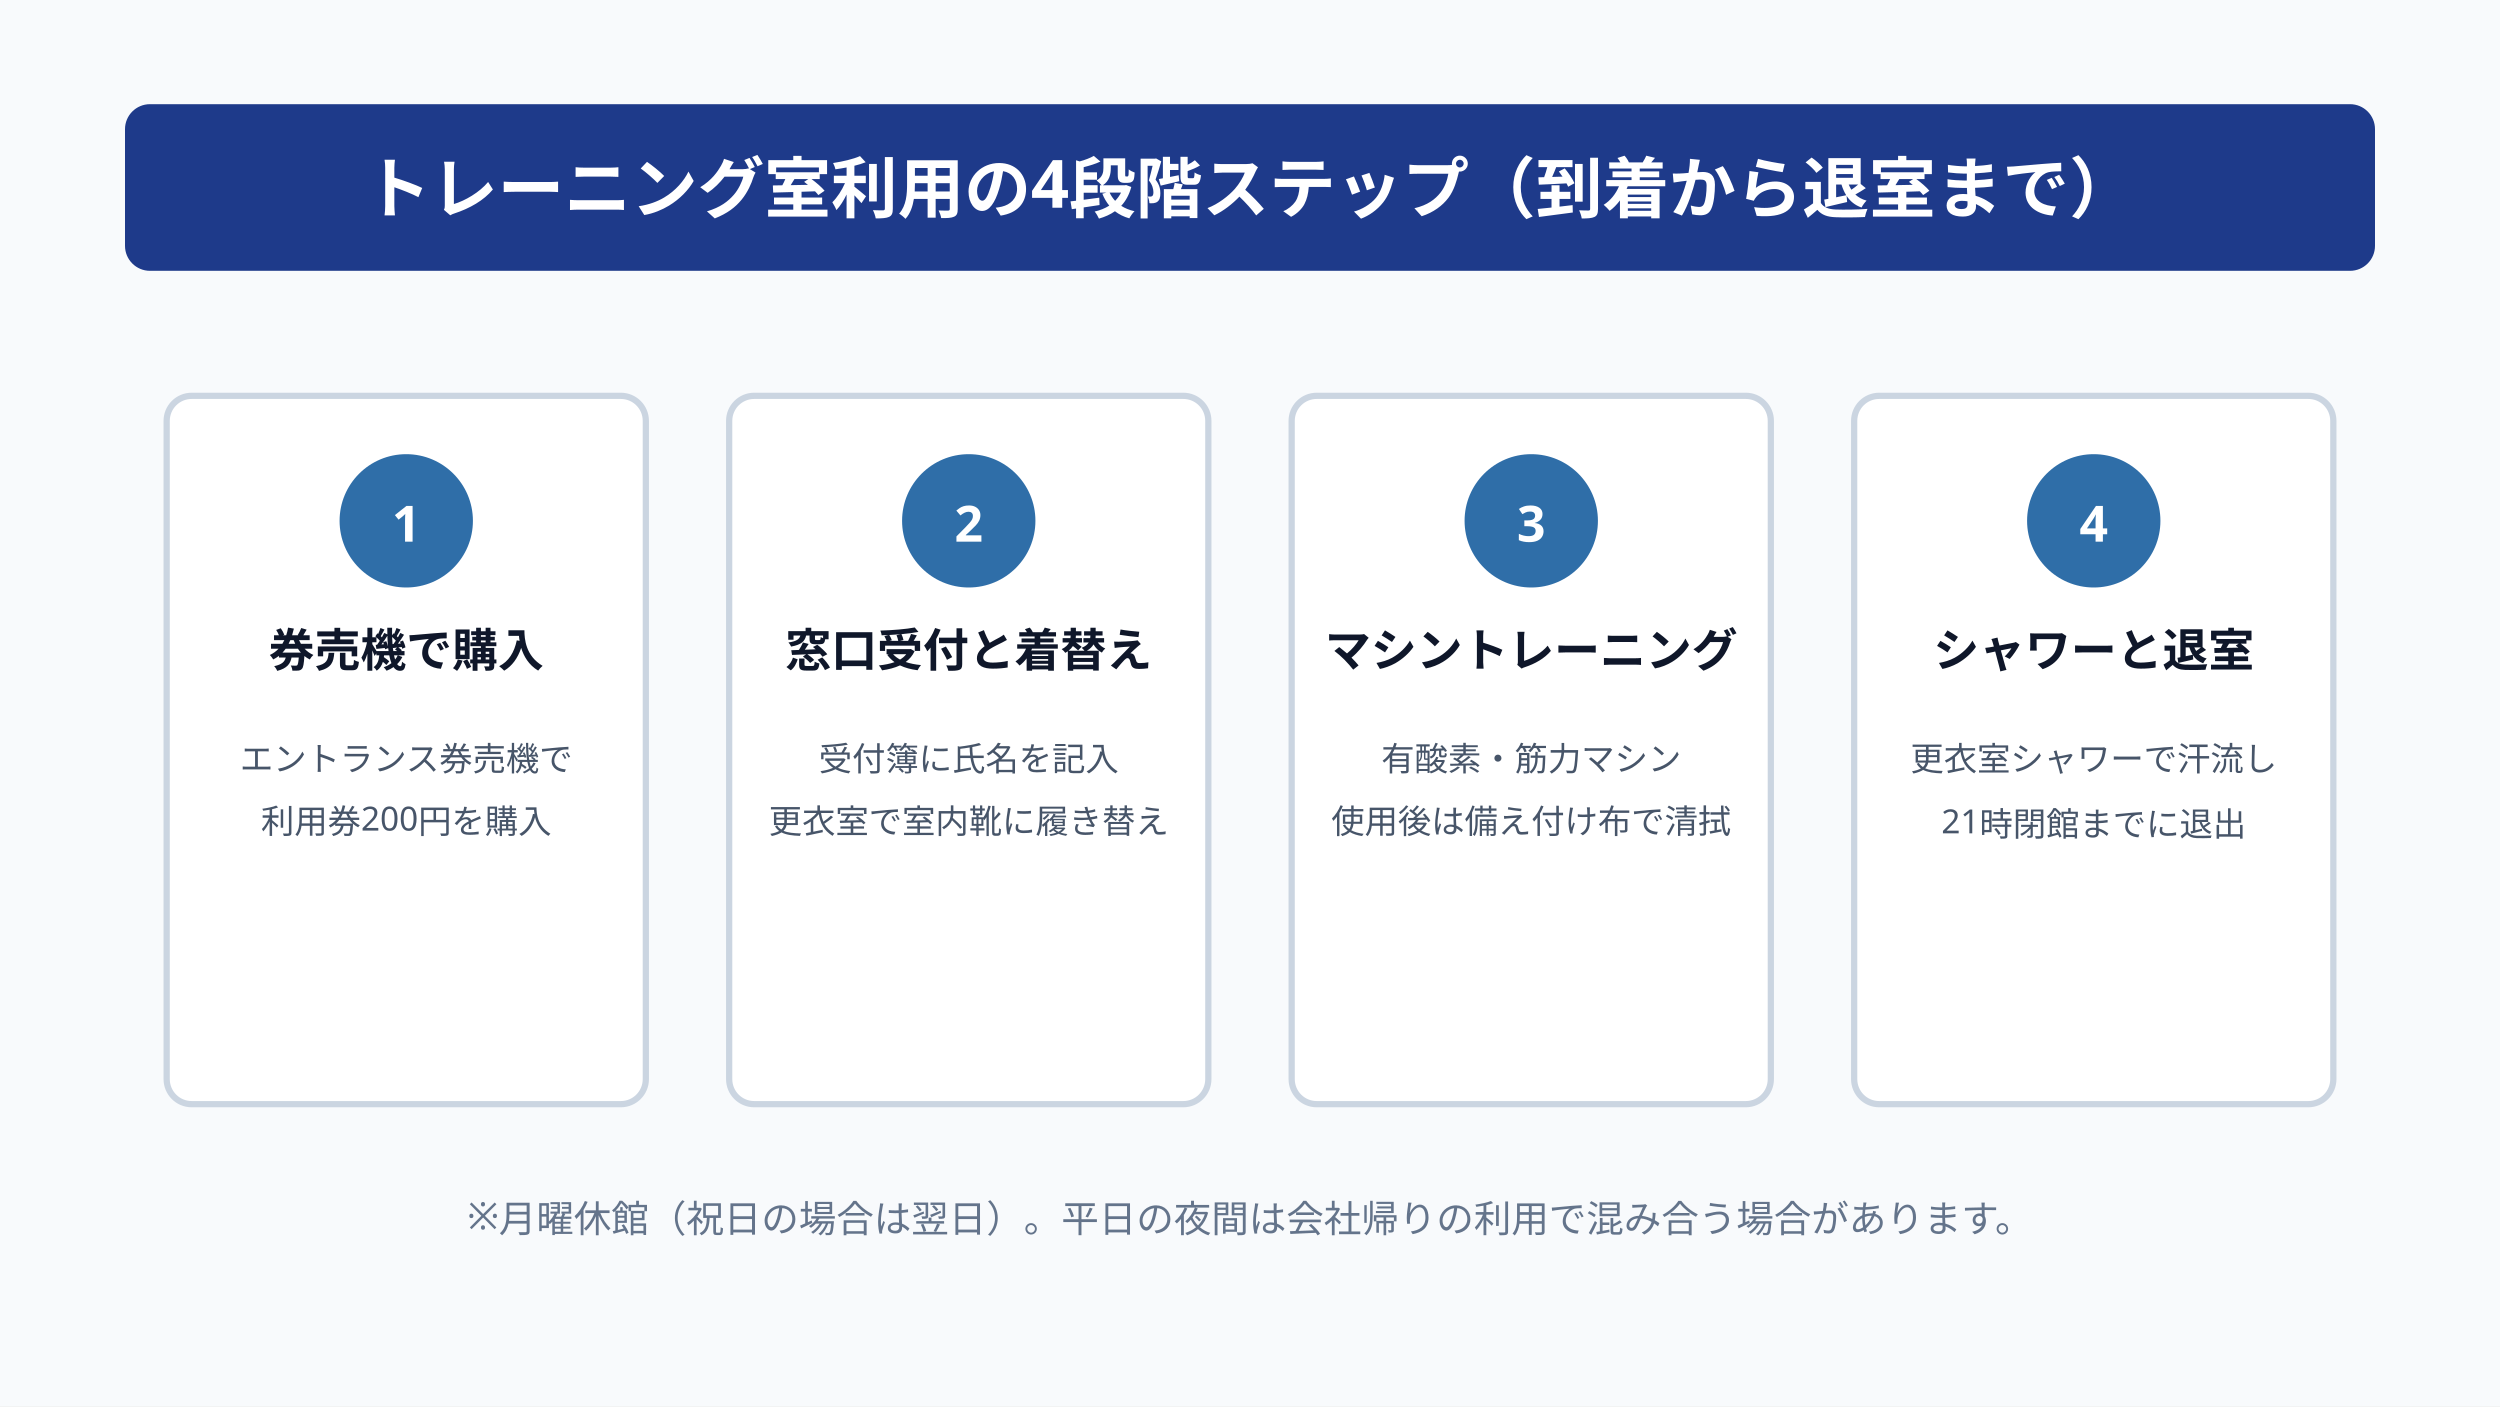
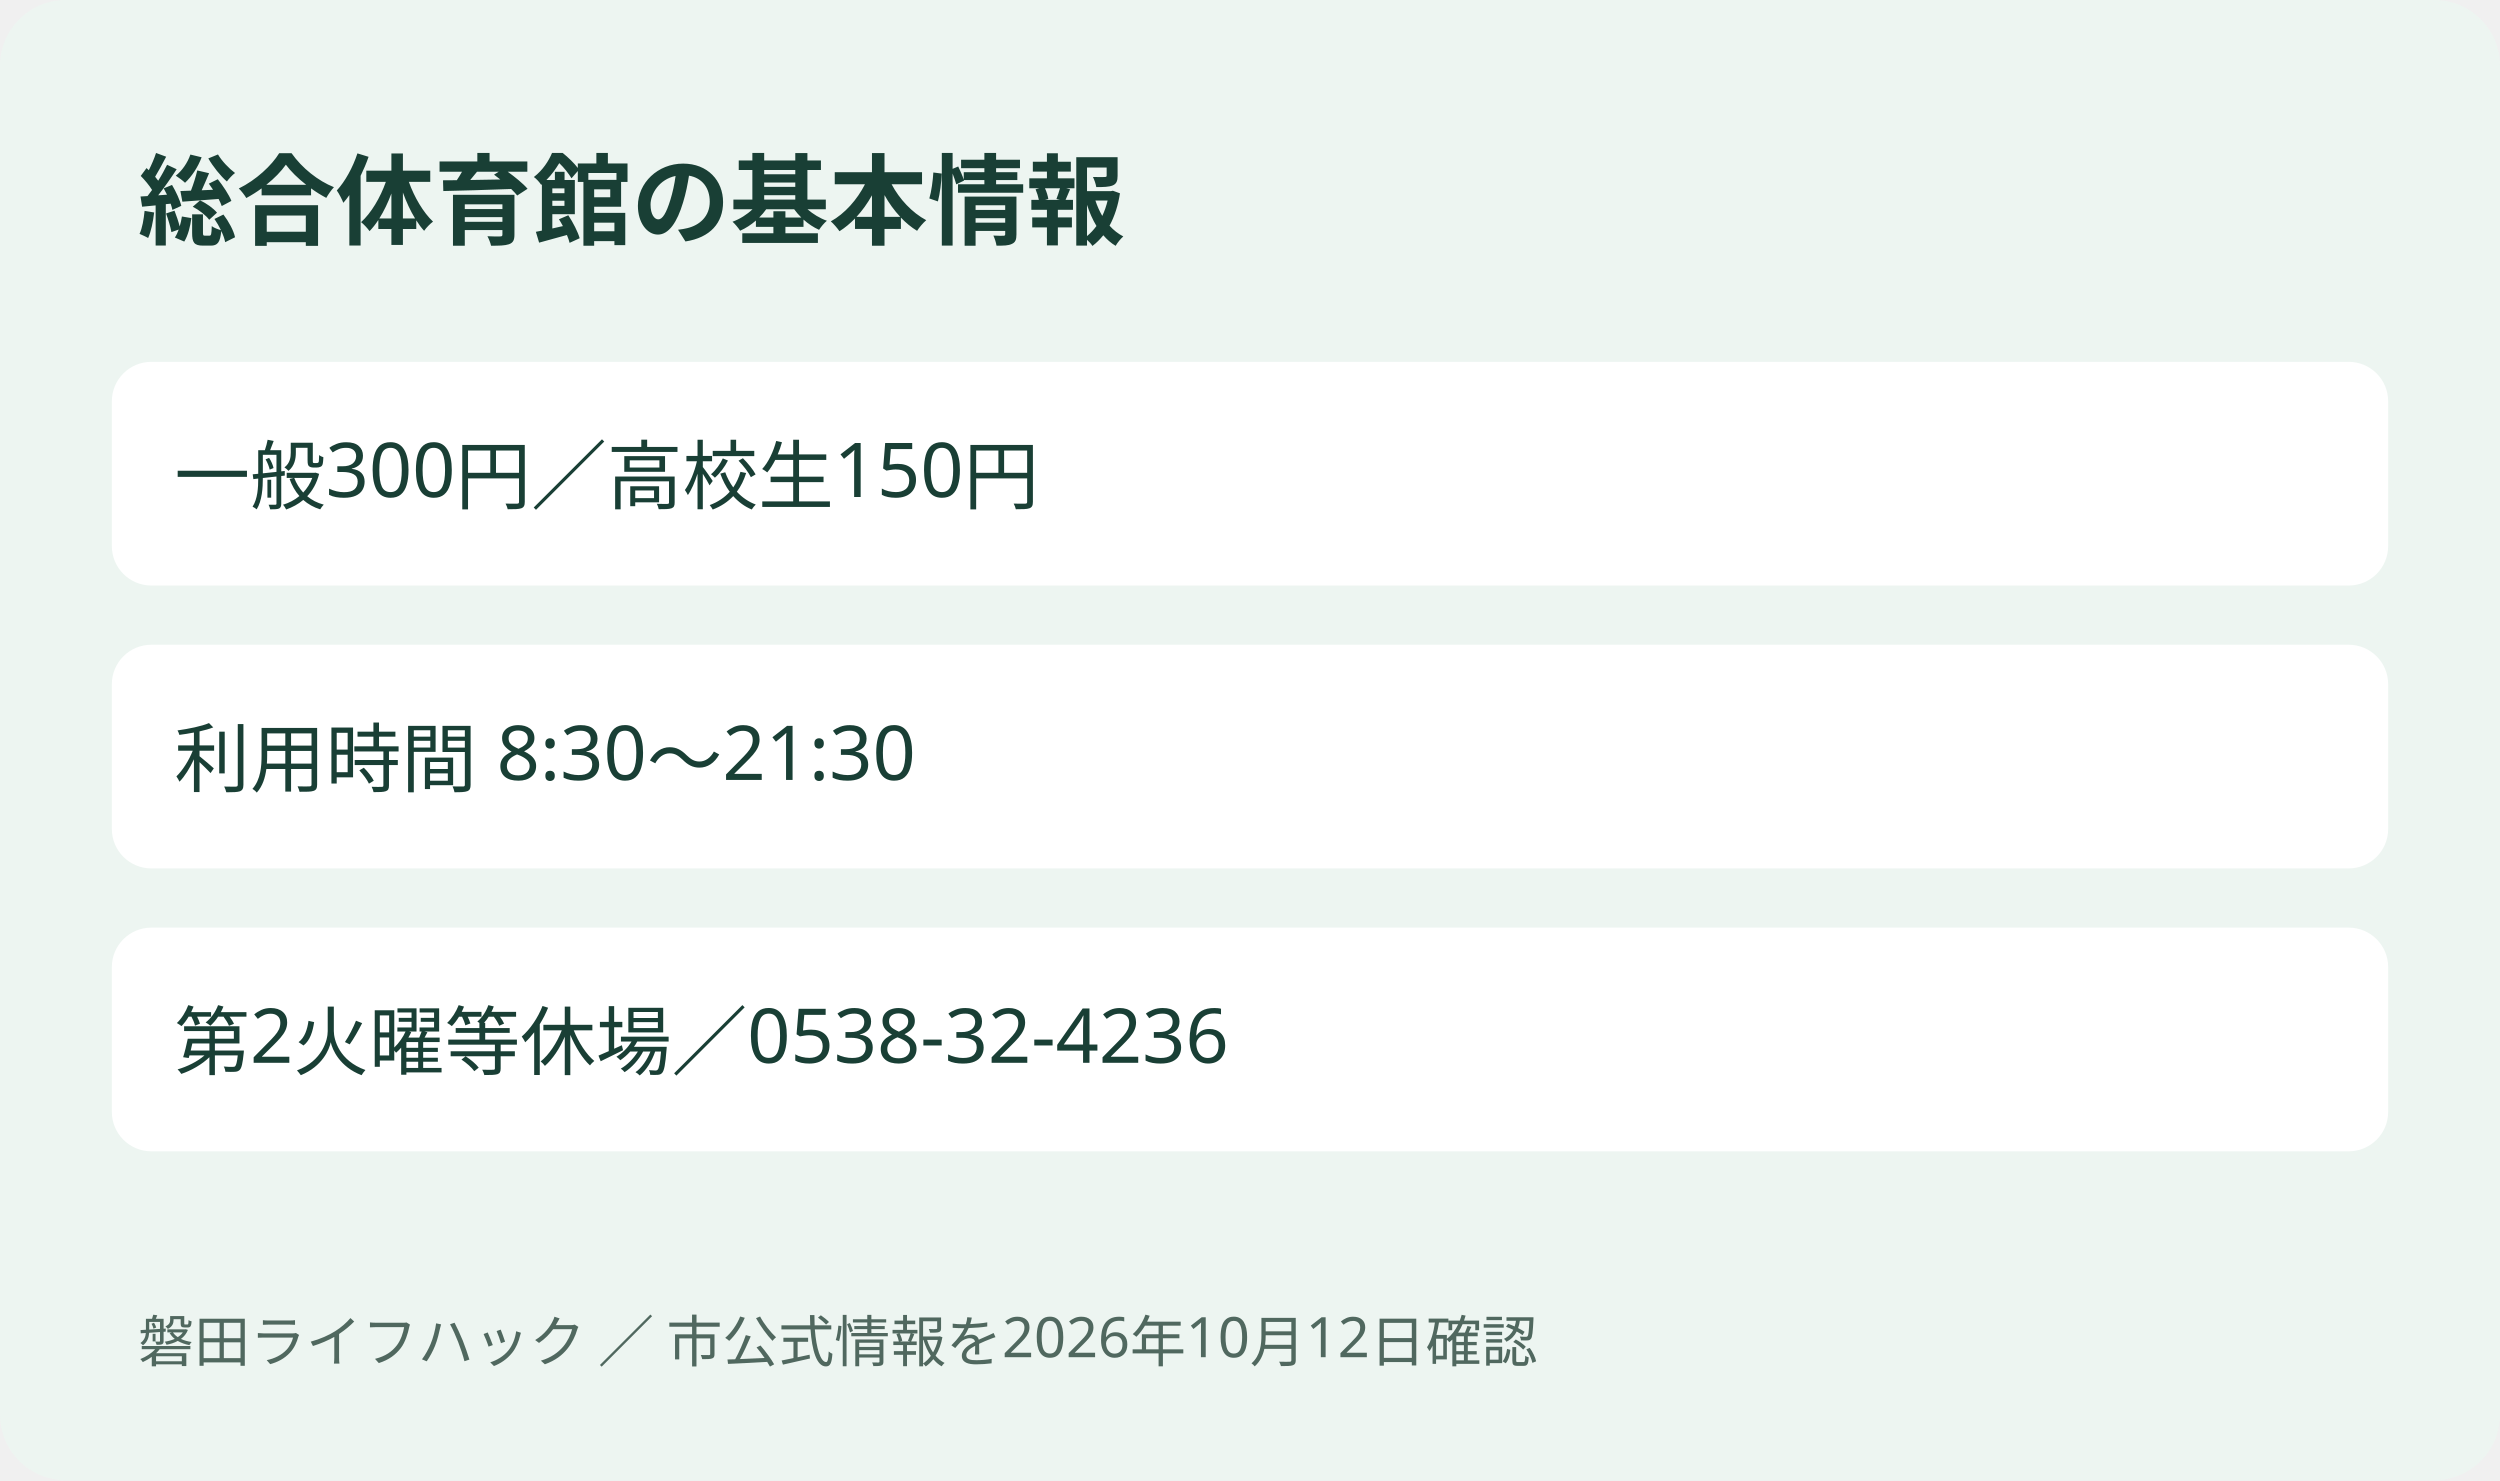
- <svg xmlns="http://www.w3.org/2000/svg" viewBox="0 0 1200 675" width="1200" height="675" data-illustration="iwata-editorial">
-   <rect width="1200" height="675" fill="#f8fafc" />
-   <rect x="60" y="50" width="1080" height="80" rx="12" fill="#1e3a8a" />
-   <text x="600" y="102" fill="#ffffff" font-size="32" font-weight="bold" text-anchor="middle" font-family="sans-serif">トレーニング室利用の4段階ステップ（到着から退室まで）</text>
-   <rect x="80" y="190" width="230" height="340" rx="12" fill="#ffffff" stroke="#cbd5e1" stroke-width="3" />
-   <circle cx="195" cy="250" r="32" fill="#2f6ea8" />
-   <text x="195" y="260" fill="#ffffff" font-size="24" font-weight="bold" text-anchor="middle" font-family="sans-serif">1</text>
-   <text x="195" y="320" fill="#0f172a" font-size="22" font-weight="bold" text-anchor="middle" font-family="sans-serif">券売機で購入</text>
-   <text x="195" y="370" fill="#475569" font-size="16" text-anchor="middle" font-family="sans-serif">エントランス券売機で</text>
-   <text x="195" y="400" fill="#475569" font-size="16" text-anchor="middle" font-family="sans-serif">利用券200円を購入</text>
-   <rect x="350" y="190" width="230" height="340" rx="12" fill="#ffffff" stroke="#cbd5e1" stroke-width="3" />
-   <circle cx="465" cy="250" r="32" fill="#2f6ea8" />
-   <text x="465" y="260" fill="#ffffff" font-size="24" font-weight="bold" text-anchor="middle" font-family="sans-serif">2</text>
-   <text x="465" y="320" fill="#0f172a" font-size="22" font-weight="bold" text-anchor="middle" font-family="sans-serif">窓口受付と着替え</text>
-   <text x="465" y="370" fill="#475569" font-size="16" text-anchor="middle" font-family="sans-serif">受付簿に氏名を記入</text>
-   <text x="465" y="400" fill="#475569" font-size="16" text-anchor="middle" font-family="sans-serif">更衣室で室内靴に履き替え</text>
-   <rect x="620" y="190" width="230" height="340" rx="12" fill="#ffffff" stroke="#cbd5e1" stroke-width="3" />
-   <circle cx="735" cy="250" r="32" fill="#2f6ea8" />
-   <text x="735" y="260" fill="#ffffff" font-size="24" font-weight="bold" text-anchor="middle" font-family="sans-serif">3</text>
-   <text x="735" y="320" fill="#0f172a" font-size="22" font-weight="bold" text-anchor="middle" font-family="sans-serif">マシントレーニング</text>
-   <text x="735" y="370" fill="#475569" font-size="16" text-anchor="middle" font-family="sans-serif">有酸素・筋力マシン</text>
-   <text x="735" y="400" fill="#475569" font-size="16" text-anchor="middle" font-family="sans-serif">使用後は備え付け布で清拭</text>
-   <rect x="890" y="190" width="230" height="340" rx="12" fill="#ffffff" stroke="#cbd5e1" stroke-width="3" />
-   <circle cx="1005" cy="250" r="32" fill="#2f6ea8" />
-   <text x="1005" y="260" fill="#ffffff" font-size="24" font-weight="bold" text-anchor="middle" font-family="sans-serif">4</text>
-   <text x="1005" y="320" fill="#0f172a" font-size="22" font-weight="bold" text-anchor="middle" font-family="sans-serif">シャワーと退室</text>
-   <text x="1005" y="370" fill="#475569" font-size="16" text-anchor="middle" font-family="sans-serif">更衣室シャワーで汗流し</text>
-   <text x="1005" y="400" fill="#475569" font-size="16" text-anchor="middle" font-family="sans-serif">21時閉館までに退出</text>
-   <text x="600" y="590" fill="#64748b" font-size="18" text-anchor="middle" font-family="sans-serif">※月曜休館（祝日の場合は翌日）。平日の夜間は会社帰りの利用で混み合う場合があります。</text>
+ <svg xmlns="http://www.w3.org/2000/svg" viewBox="0 0 760 450" role="img" data-illustration="iwata-editorial">
+   <rect width="760" height="450" rx="20" fill="#edf5f1" />
+   <g font-family="sans-serif" fill="#193f35">
+     <text x="42" y="72" font-size="30" font-weight="700">総合体育館の基本情報</text>
+     <rect x="34" y="110" width="692" height="68" rx="12" fill="white" />
+     <text x="53" y="153" font-size="23">一般300円／高校生150円</text>
+     <rect x="34" y="196" width="692" height="68" rx="12" fill="white" />
+     <text x="53" y="239" font-size="23">利用時間 8:30〜21:30</text>
+     <rect x="34" y="282" width="692" height="68" rx="12" fill="white" />
+     <text x="53" y="325" font-size="23">第2火曜等休場／0538-32-4236</text>
+   </g>
+   <text x="42" y="414" font-family="sans-serif" font-size="17" fill="#50685f">磐田ライフハック ／ 市公式情報を2026年10月12日確認</text>
</svg>
